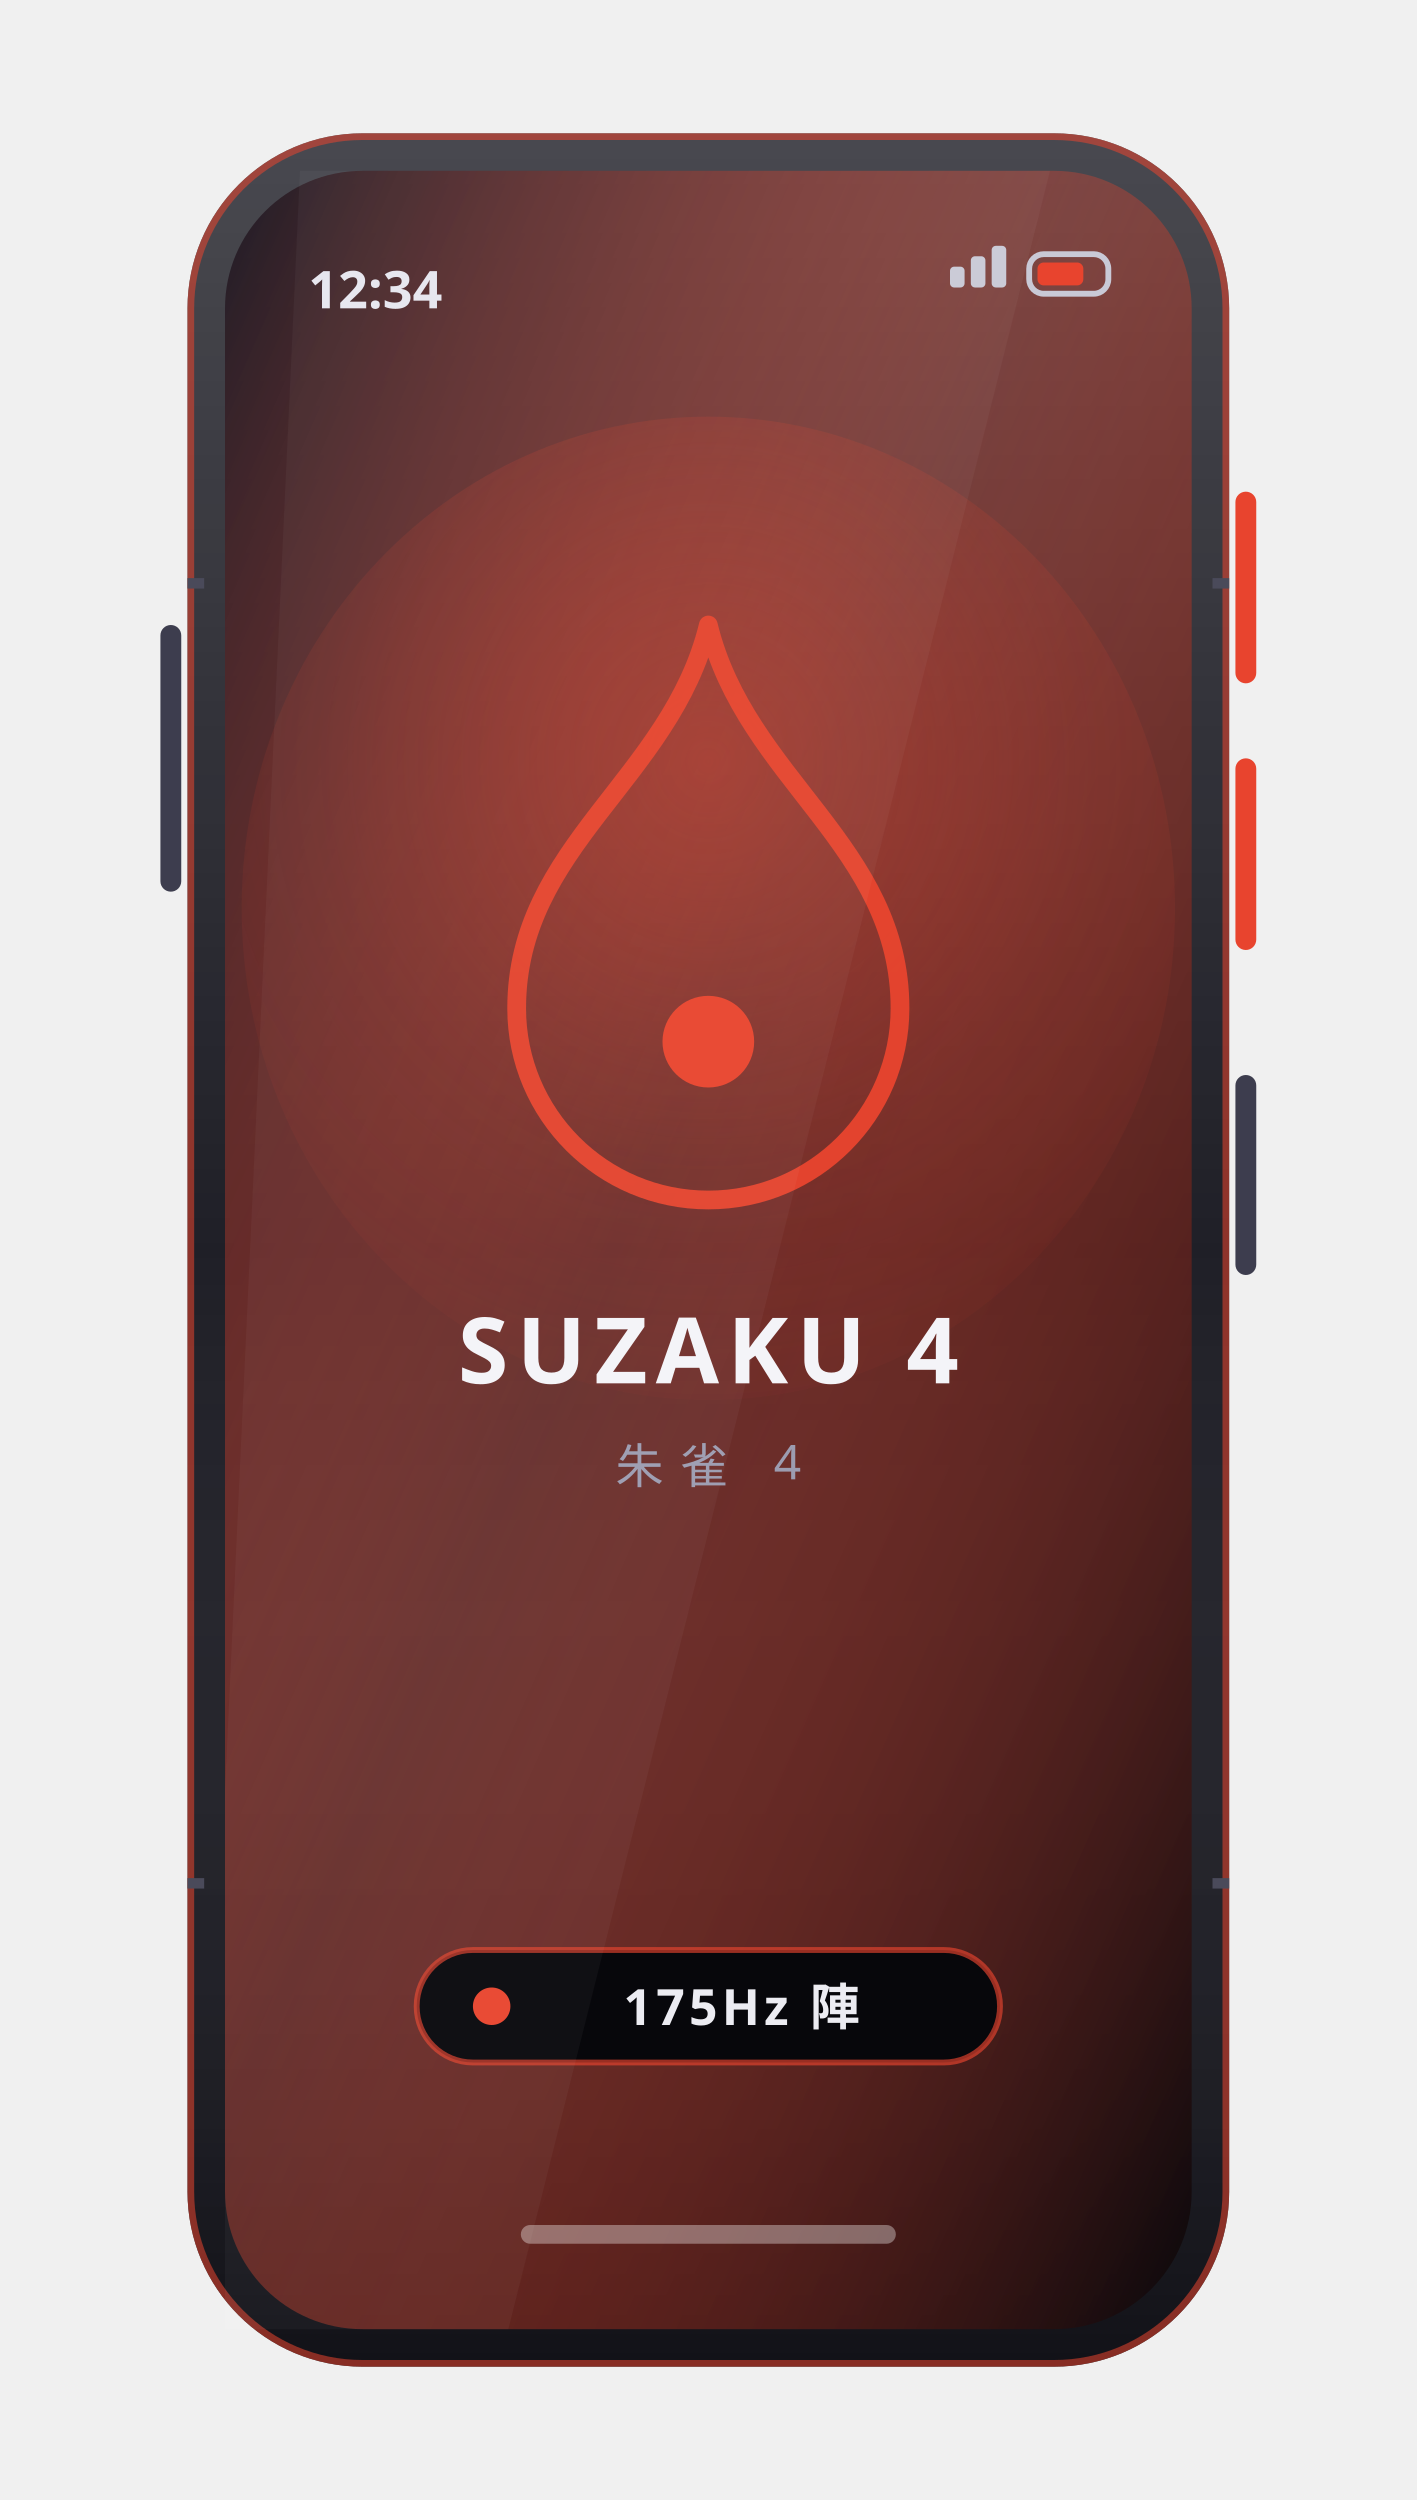
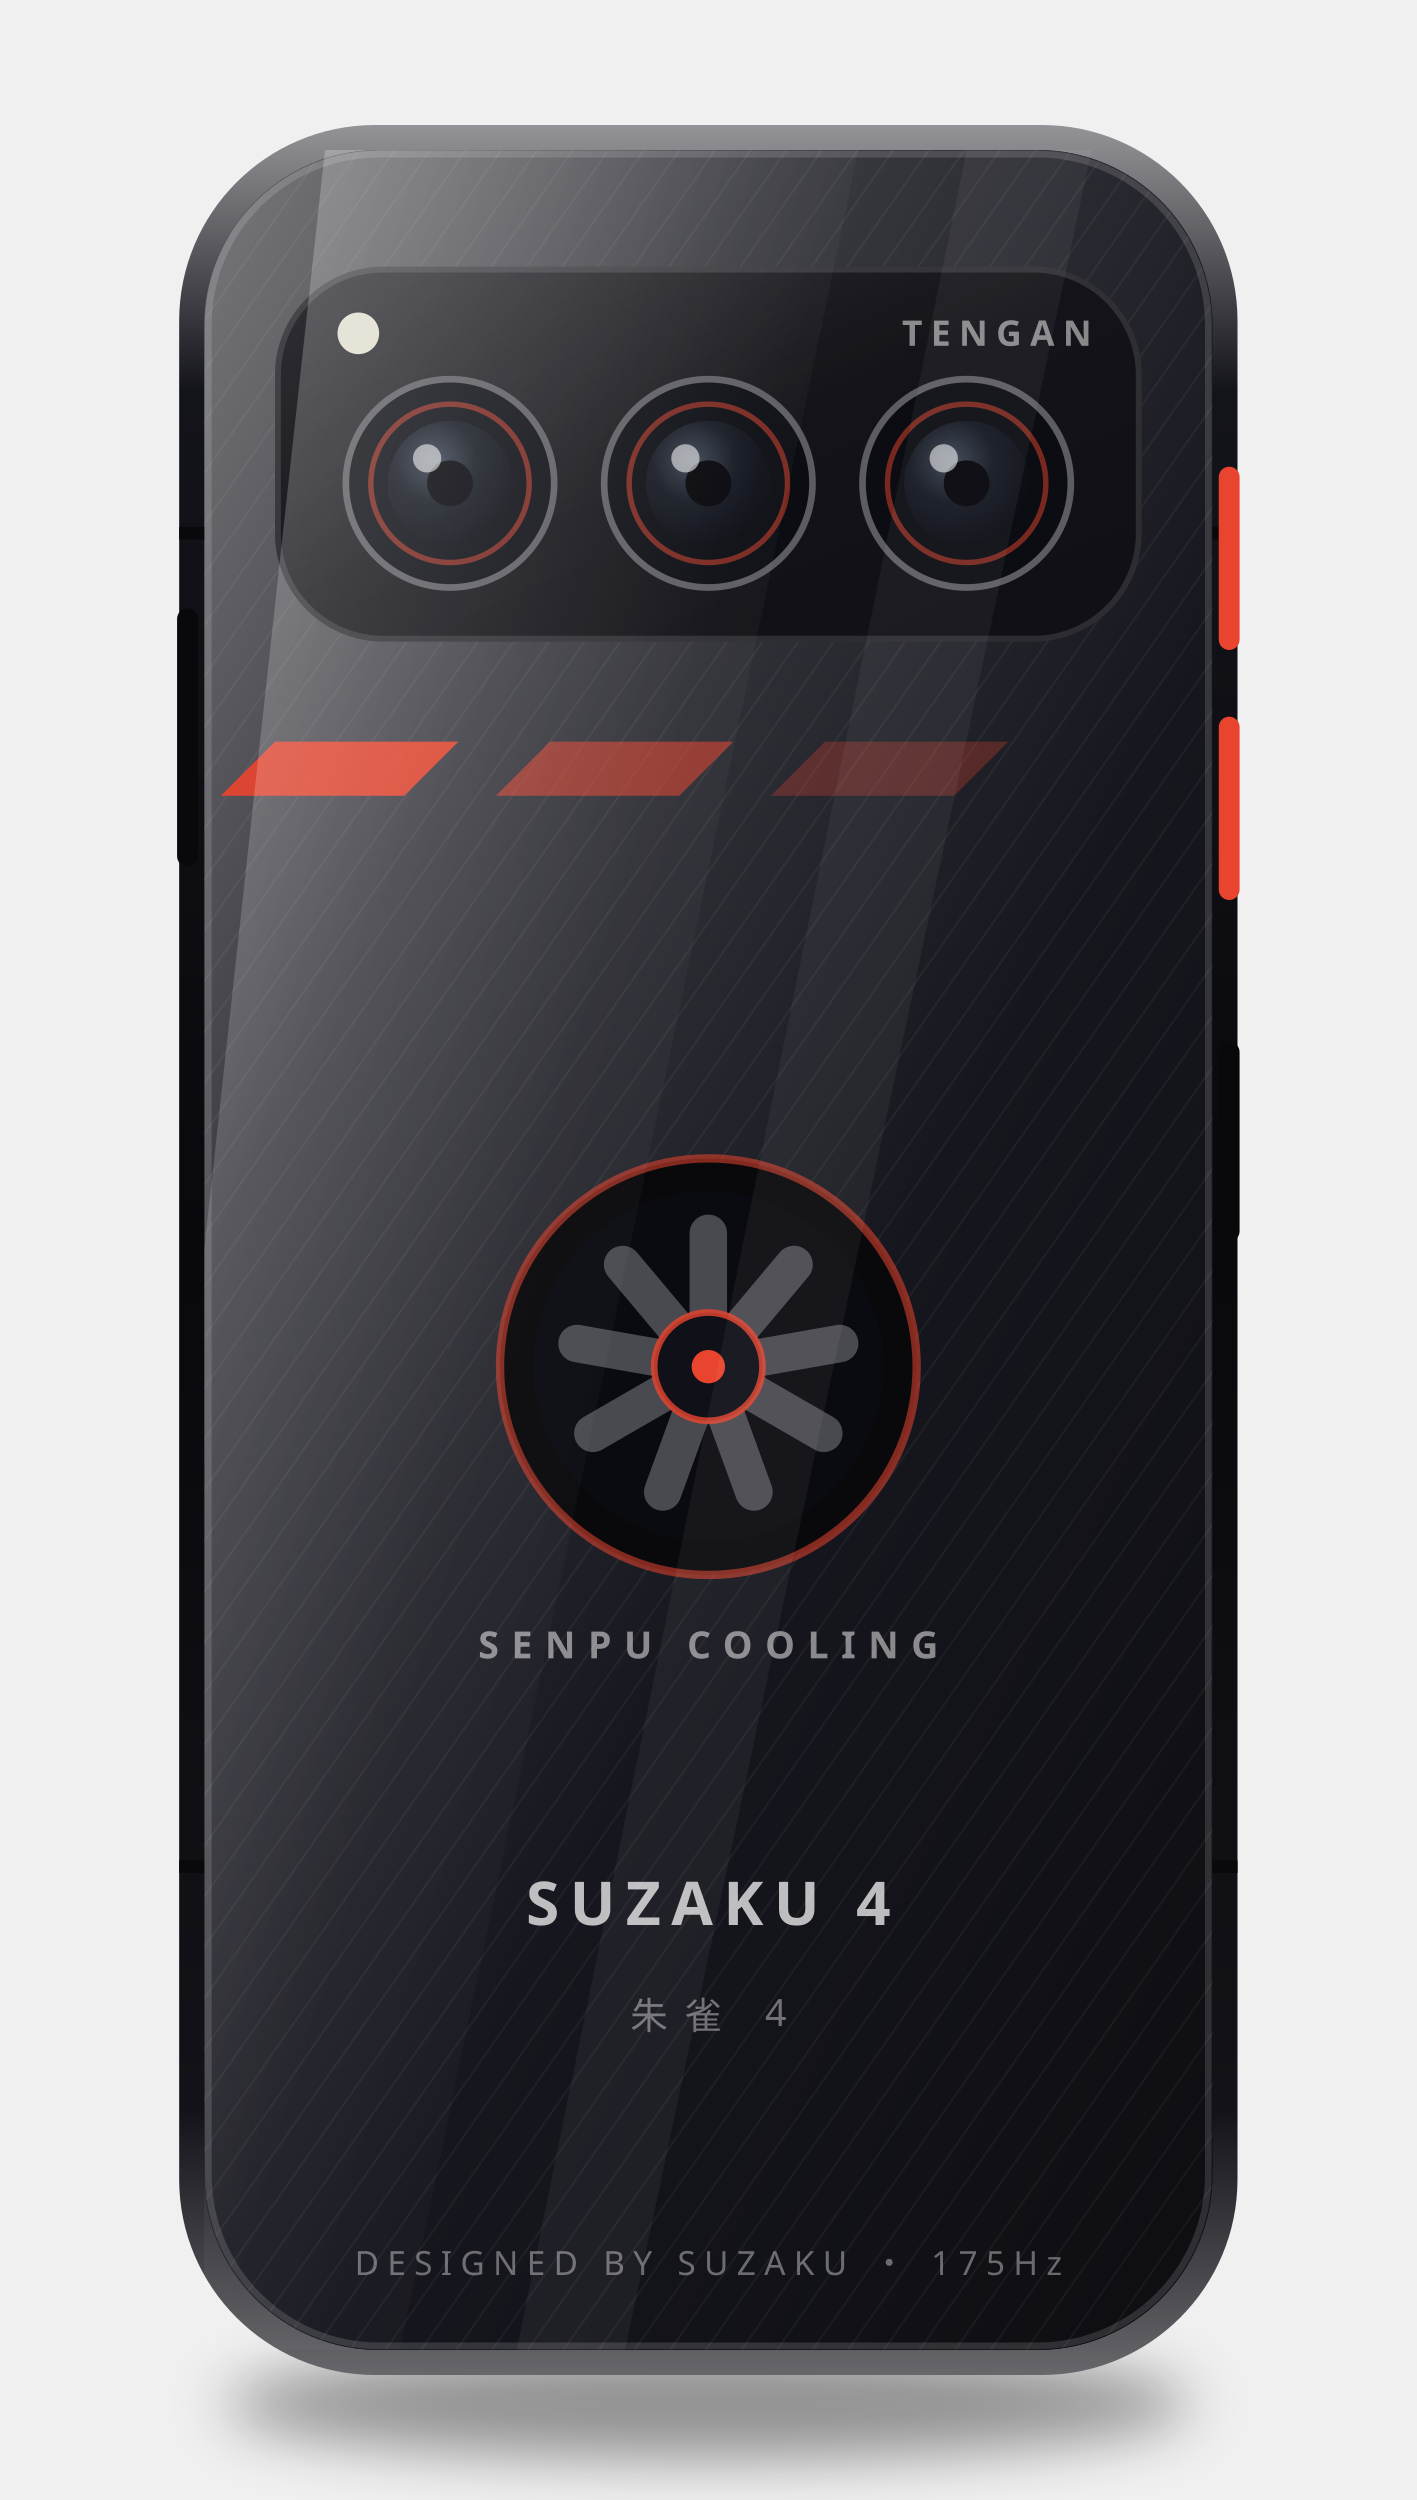
<svg xmlns="http://www.w3.org/2000/svg" viewBox="0 0 340 600" role="img" aria-label="SUZAKU 4">
  <defs>
-     <linearGradient id="scrsuzaku40" x1="0" y1="0" x2="1" y2="1">
-       <stop offset="0" stop-color="#1b1b26" />
-       <stop offset="0.45" stop-color="#e8442e" stop-opacity="0.34" />
-       <stop offset="1" stop-color="#07070b" />
+     <linearGradient id="bodysuzaku40" x1="0" y1="0" x2="0.9" y2="1">
+       <stop offset="0" stop-color="#78787c" />
+       <stop offset="0.28" stop-color="#3b3b42" />
+       <stop offset="0.62" stop-color="#16161e" />
+       <stop offset="1" stop-color="#0e0e13" />
    </linearGradient>
-     <radialGradient id="flaresuzaku40" cx="0.5" cy="0.35" r="0.75">
-       <stop offset="0" stop-color="#e8442e" stop-opacity="0.42" />
-       <stop offset="0.55" stop-color="#e8442e" stop-opacity="0.12" />
-       <stop offset="1" stop-color="#e8442e" stop-opacity="0" />
+     <linearGradient id="framesuzaku40" x1="0" y1="0" x2="0" y2="1">
+       <stop offset="0" stop-color="#96969a" />
+       <stop offset="0.12" stop-color="#13131a" />
+       <stop offset="0.5" stop-color="#09090c" />
+       <stop offset="0.88" stop-color="#121218" />
+       <stop offset="1" stop-color="#68686d" />
+     </linearGradient>
+     <radialGradient id="lenssuzaku40" cx="0.38" cy="0.32" r="0.95">
+       <stop offset="0" stop-color="#3c4454" />
+       <stop offset="0.35" stop-color="#141821" />
+       <stop offset="1" stop-color="#04040a" />
    </radialGradient>
-     <linearGradient id="metalsuzaku40" x1="0" y1="0" x2="0" y2="1">
-       <stop offset="0" stop-color="#ffffff" stop-opacity="0.22" />
-       <stop offset="0.5" stop-color="#ffffff" stop-opacity="0.04" />
-       <stop offset="1" stop-color="#000000" stop-opacity="0.25" />
+     <linearGradient id="sheensuzaku40" x1="0" y1="0" x2="1" y2="1">
+       <stop offset="0" stop-color="#ffffff" stop-opacity="0.28" />
+       <stop offset="0.5" stop-color="#ffffff" stop-opacity="0.03" />
+       <stop offset="1" stop-color="#ffffff" stop-opacity="0" />
    </linearGradient>
+     <pattern id="texsuzaku40" width="7" height="7" patternUnits="userSpaceOnUse" patternTransform="rotate(35)">
+       <path d="M0 0 V7" stroke="#ffffff" stroke-opacity="0.045" stroke-width="1" />
+     </pattern>
+     <filter id="softsuzaku40" x="-40%" y="-40%" width="180%" height="180%">
+       <feGaussianBlur stdDeviation="7" />
+     </filter>
  </defs>
-   <rect x="45" y="32" width="250" height="536" rx="42" fill="#16161e" />
-   <rect x="45" y="32" width="250" height="536" rx="42" fill="url(#metalsuzaku40)" />
-   <rect x="45.8" y="32.8" width="248.4" height="534.4" rx="41.2" fill="none" stroke="#e8442e" stroke-opacity="0.55" stroke-width="1.6" />
-   <path d="M45 140 h4 M45 452 h4 M291 140 h4 M291 452 h4" stroke="#4a4a5a" stroke-width="2.5" />
-   <rect x="54" y="41" width="232" height="518" rx="33" fill="url(#scrsuzaku40)" />
-   <ellipse cx="170" cy="218" rx="112" ry="118" fill="url(#flaresuzaku40)" />
-   <text x="74" y="74" font-family="'Noto Sans JP',sans-serif" font-size="12.5" font-weight="700" fill="#e6e6ee">12:34</text>
-   <rect x="228" y="64" width="3.5" height="5" rx="1" fill="#c9c9d6" />
-   <rect x="233" y="61.5" width="3.5" height="7.5" rx="1" fill="#c9c9d6" />
-   <rect x="238" y="59" width="3.5" height="10" rx="1" fill="#c9c9d6" />
-   <rect x="247" y="61" width="19" height="9.5" rx="3.5" fill="none" stroke="#c9c9d6" stroke-width="1.4" />
-   <rect x="249" y="63" width="11" height="5.5" rx="1.5" fill="#e8442e" />
-   <path d="M170 150 c-9 37 -46 53 -46 92 a46 46 0 0 0 92 0 c0 -39 -37 -55 -46 -92z" fill="none" stroke="#e8442e" stroke-width="4.5" stroke-linejoin="round" opacity="0.95" />
-   <circle cx="170" cy="250" r="11" fill="#e8442e" />
-   <text x="170" y="332" font-family="'Noto Sans JP',sans-serif" font-size="22" font-weight="800" fill="#f4f4f8" text-anchor="middle" letter-spacing="2">SUZAKU 4</text>
-   <text x="170" y="356" font-family="'Noto Sans JP',sans-serif" font-size="11.5" fill="#9c9cb0" text-anchor="middle" letter-spacing="4">朱雀 4</text>
-   <rect x="100" y="468" width="140" height="27" rx="13.5" fill="#07070b" stroke="#e8442e" stroke-opacity="0.65" stroke-width="1.4" />
-   <circle cx="118" cy="481.5" r="4.5" fill="#e8442e" />
-   <text x="178" y="486" font-family="'Noto Sans JP',sans-serif" font-size="12" font-weight="700" fill="#ececf2" text-anchor="middle" letter-spacing="1">175Hz 陣</text>
-   <rect x="125" y="534" width="90" height="4.5" rx="2.25" fill="#ffffff" opacity="0.35" />
-   <path d="M72 41 L252 41 L122 559 L54 559 L54 430 Z" fill="#ffffff" opacity="0.038" />
-   <rect x="296.5" y="118" width="5" height="46" rx="2.5" fill="#e8442e" />
-   <rect x="296.5" y="182" width="5" height="46" rx="2.5" fill="#e8442e" />
-   <rect x="296.5" y="258" width="5" height="48" rx="2.5" fill="#3d3d4e" />
-   <rect x="38.5" y="150" width="5" height="64" rx="2.5" fill="#3d3d4e" />
+   <ellipse cx="170" cy="577" rx="116" ry="13" fill="#000000" opacity="0.4" filter="url(#softsuzaku40)" />
+   <rect x="43" y="30" width="254" height="540" rx="47" fill="url(#framesuzaku40)" />
+   <rect x="49" y="36" width="242" height="528" rx="42" fill="#16161e" />
+   <rect x="49" y="36" width="242" height="528" rx="42" fill="url(#bodysuzaku40)" />
+   <rect x="49" y="36" width="242" height="528" rx="42" fill="url(#texsuzaku40)" />
+   <rect x="50" y="37" width="240" height="526" rx="41" fill="none" stroke="#ffffff" stroke-opacity="0.14" stroke-width="1.6" />
+   <path d="M43 128 h6 M43 448 h6 M291 128 h6 M291 448 h6" stroke="#09090c" stroke-width="3" />
+   <rect x="66" y="64" width="208" height="90" rx="26" fill="#0f0f15" />
+   <rect x="66" y="64" width="208" height="90" rx="26" fill="url(#sheensuzaku40)" opacity="0.5" />
+   <rect x="66.7" y="64.7" width="206.6" height="88.6" rx="25.3" fill="none" stroke="#ffffff" stroke-opacity="0.12" stroke-width="1.4" />
+   <circle cx="86" cy="80" r="5" fill="#f4efdf" opacity="0.9" />
+   <text x="262" y="83" font-family="'Noto Sans JP',sans-serif" font-size="8.5" font-weight="700" fill="#ffffff" opacity="0.5" text-anchor="end" letter-spacing="2">TENGAN</text>
+   <circle cx="108" cy="116" r="25" fill="#0b0d13" stroke="#5c5c62" stroke-width="1.6" />
+   <circle cx="108" cy="116" r="19" fill="none" stroke="#e8442e" stroke-opacity="0.5" stroke-width="1.3" />
+   <circle cx="108" cy="116" r="15" fill="url(#lenssuzaku40)" />
+   <circle cx="108" cy="116" r="5.5" fill="#04040a" />
+   <circle cx="102.5" cy="110" r="3.4" fill="#ffffff" opacity="0.55" />
+   <circle cx="170" cy="116" r="25" fill="#0b0d13" stroke="#5c5c62" stroke-width="1.6" />
+   <circle cx="170" cy="116" r="19" fill="none" stroke="#e8442e" stroke-opacity="0.5" stroke-width="1.3" />
+   <circle cx="170" cy="116" r="15" fill="url(#lenssuzaku40)" />
+   <circle cx="170" cy="116" r="5.5" fill="#04040a" />
+   <circle cx="164.5" cy="110" r="3.4" fill="#ffffff" opacity="0.55" />
+   <circle cx="232" cy="116" r="25" fill="#0b0d13" stroke="#5c5c62" stroke-width="1.6" />
+   <circle cx="232" cy="116" r="19" fill="none" stroke="#e8442e" stroke-opacity="0.5" stroke-width="1.3" />
+   <circle cx="232" cy="116" r="15" fill="url(#lenssuzaku40)" />
+   <circle cx="232" cy="116" r="5.5" fill="#04040a" />
+   <circle cx="226.5" cy="110" r="3.4" fill="#ffffff" opacity="0.55" />
+   <path d="M66 178 h44 l-13 13 h-44 z" fill="#e8442e" opacity="0.92" />
+   <path d="M132 178 h44 l-13 13 h-44 z" fill="#e8442e" opacity="0.55" />
+   <path d="M198 178 h44 l-13 13 h-44 z" fill="#e8442e" opacity="0.28" />
+   <circle cx="170" cy="328" r="50" fill="#09090c" />
+   <circle cx="170" cy="328" r="50" fill="none" stroke="#e8442e" stroke-opacity="0.55" stroke-width="2" />
+   <circle cx="170" cy="328" r="42" fill="#0a0b10" />
+   <path d="M170 328 L170 296" stroke="#494950" stroke-width="9" stroke-linecap="round" transform="rotate(0 170 328)" />
+   <path d="M170 328 L170 296" stroke="#494950" stroke-width="9" stroke-linecap="round" transform="rotate(40 170 328)" />
+   <path d="M170 328 L170 296" stroke="#494950" stroke-width="9" stroke-linecap="round" transform="rotate(80 170 328)" />
+   <path d="M170 328 L170 296" stroke="#494950" stroke-width="9" stroke-linecap="round" transform="rotate(120 170 328)" />
+   <path d="M170 328 L170 296" stroke="#494950" stroke-width="9" stroke-linecap="round" transform="rotate(160 170 328)" />
+   <path d="M170 328 L170 296" stroke="#494950" stroke-width="9" stroke-linecap="round" transform="rotate(200 170 328)" />
+   <path d="M170 328 L170 296" stroke="#494950" stroke-width="9" stroke-linecap="round" transform="rotate(240 170 328)" />
+   <path d="M170 328 L170 296" stroke="#494950" stroke-width="9" stroke-linecap="round" transform="rotate(280 170 328)" />
+   <path d="M170 328 L170 296" stroke="#494950" stroke-width="9" stroke-linecap="round" transform="rotate(320 170 328)" />
+   <circle cx="170" cy="328" r="13" fill="#101018" stroke="#e8442e" stroke-opacity="0.8" stroke-width="1.6" />
+   <circle cx="170" cy="328" r="4" fill="#e8442e" />
+   <text x="170" y="398" font-family="'Noto Sans JP',sans-serif" font-size="9" font-weight="700" fill="#ffffff" opacity="0.5" text-anchor="middle" letter-spacing="3">SENPU COOLING</text>
+   <text x="170" y="462" font-family="'Noto Sans JP',sans-serif" font-size="14.5" font-weight="800" fill="#ffffff" opacity="0.72" text-anchor="middle" letter-spacing="2.5">SUZAKU 4</text>
+   <text x="170" y="487" font-family="'Noto Sans JP',sans-serif" font-size="9" fill="#ffffff" opacity="0.4" text-anchor="middle" letter-spacing="4">朱雀 4</text>
+   <text x="170" y="546" font-family="'Noto Sans JP',sans-serif" font-size="8" fill="#ffffff" opacity="0.38" text-anchor="middle" letter-spacing="2">DESIGNED BY SUZAKU ・ 175Hz</text>
+   <path d="M78 36 L206 36 L96 564 L49 564 L49 300 Z" fill="url(#sheensuzaku40)" />
+   <path d="M232 36 L262 36 L150 564 L124 564 Z" fill="#ffffff" opacity="0.05" />
+   <rect x="292.5" y="112" width="5" height="44" rx="2.5" fill="#e8442e" />
+   <rect x="292.5" y="172" width="5" height="44" rx="2.5" fill="#e8442e" />
+   <rect x="292.5" y="250" width="5" height="48" rx="2.5" fill="#09090c" />
+   <rect x="42.5" y="146" width="5" height="62" rx="2.5" fill="#09090c" />
</svg>
